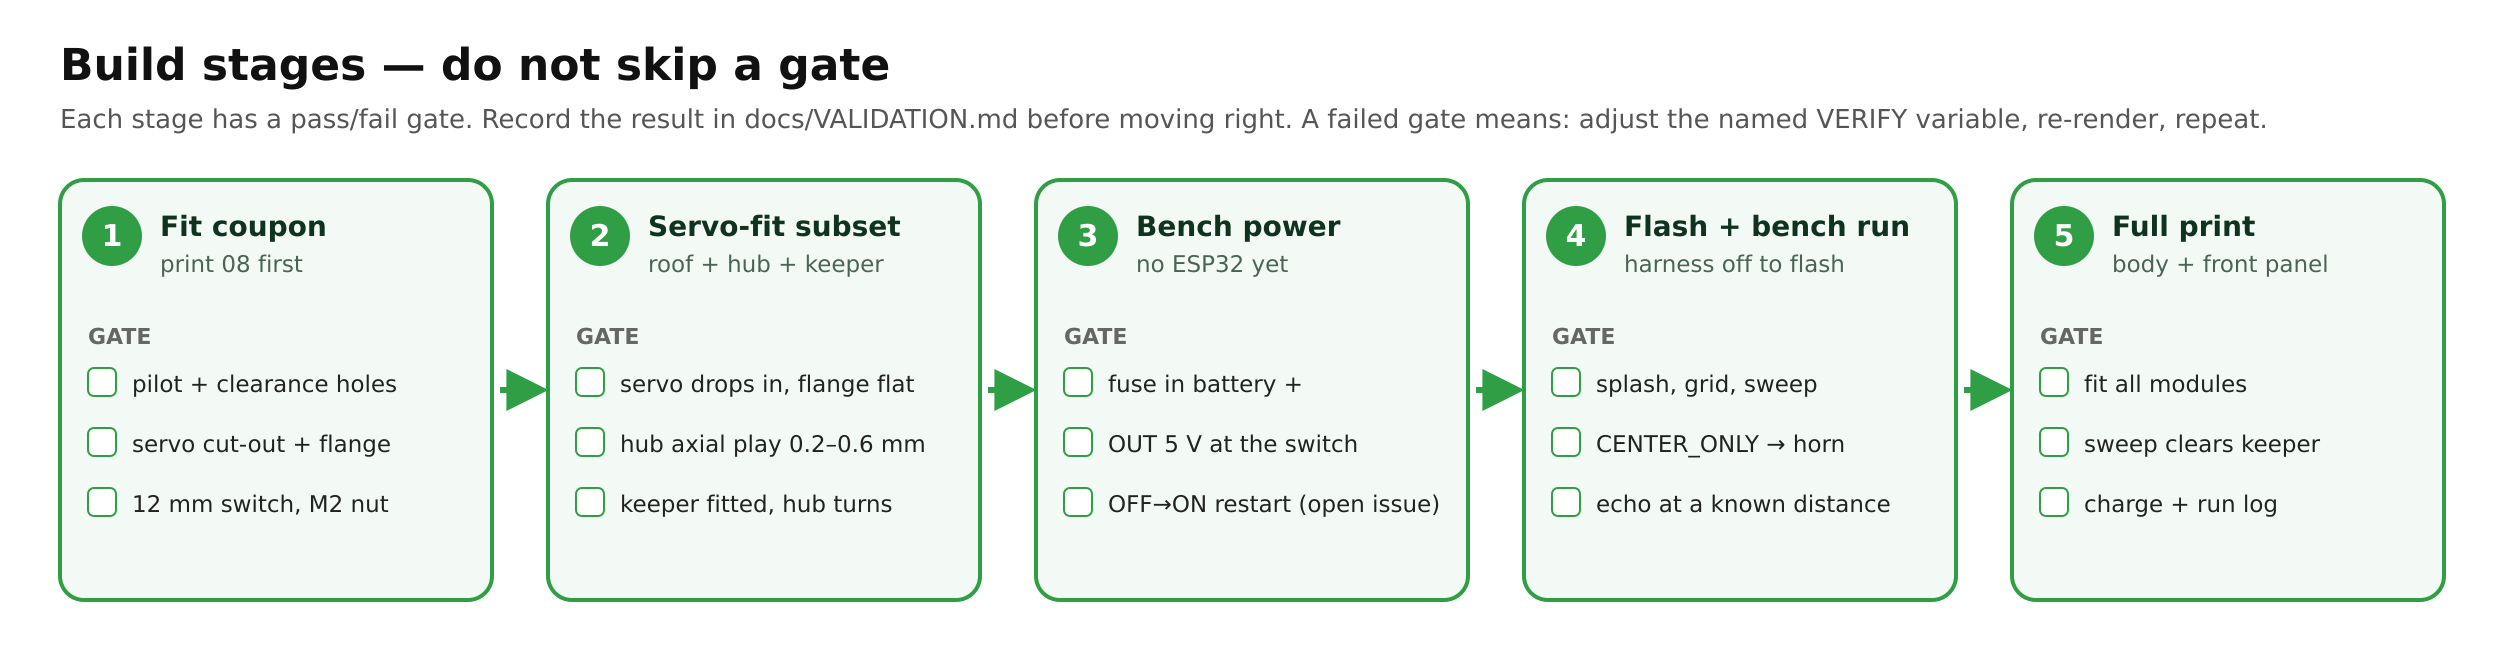
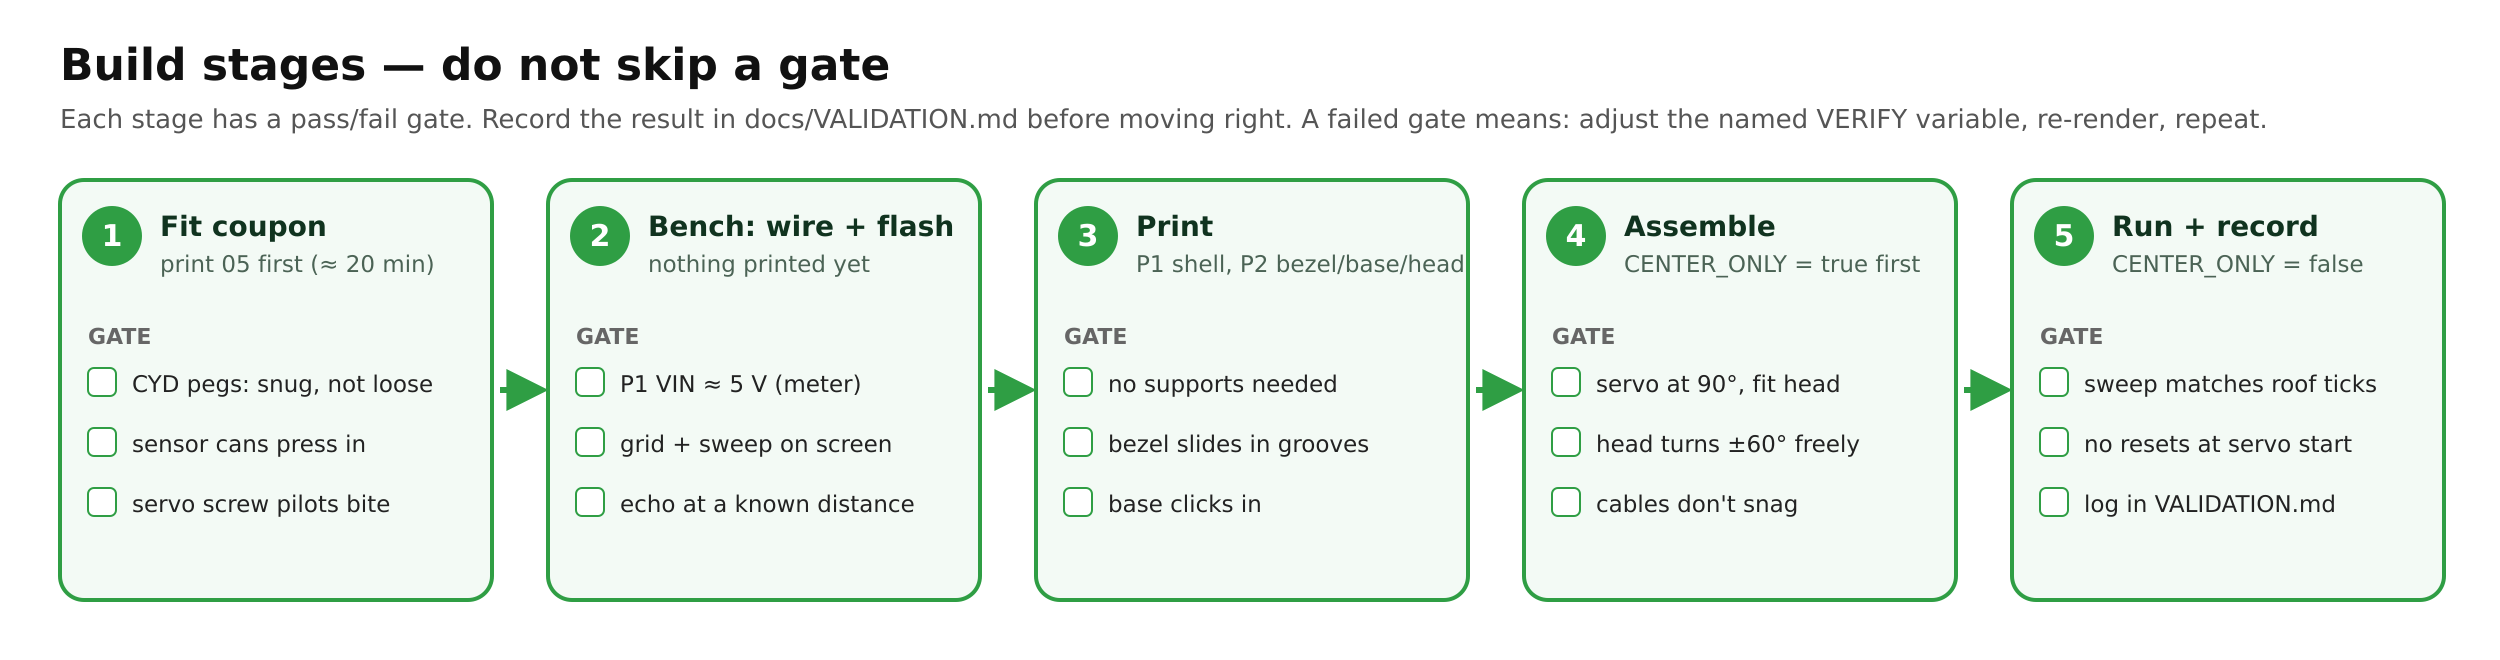
<svg xmlns="http://www.w3.org/2000/svg" viewBox="0 0 1250 330" width="1250" height="330" role="img" aria-label="Build stages with gate checks">
  <defs>
    <marker id="ar" viewBox="0 0 10 10" refX="8" refY="5" markerWidth="7" markerHeight="7" orient="auto">
      <path d="M0,0 L10,5 L0,10 z" fill="#2f9e44" />
    </marker>
  </defs>
  <rect width="1250" height="330" fill="#ffffff" />
  <text x="30" y="40" style="font-family:'DejaVu Sans',Helvetica,Arial,sans-serif;font-size:22px;font-weight:bold" fill="#111">Build stages — do not skip a gate</text>
  <text x="30" y="64" style="font-family:'DejaVu Sans',Helvetica,Arial,sans-serif;font-size:13px" fill="#555">Each stage has a pass/fail gate. Record the result in docs/VALIDATION.md before moving right. A failed gate means: adjust the named VERIFY variable, re-render, repeat.</text>
  <rect x="30" y="90" width="216" height="210" rx="12" fill="#f3faf5" stroke="#2f9e44" stroke-width="2" />
  <circle cx="56" cy="118" r="15" fill="#2f9e44" />
  <text x="56" y="123" text-anchor="middle" style="font-family:'DejaVu Sans',Helvetica,Arial,sans-serif;font-size:15px;font-weight:bold" fill="#fff">1</text>
  <text x="80" y="118" style="font-family:'DejaVu Sans',Helvetica,Arial,sans-serif;font-size:14px;font-weight:bold" fill="#10331f">Fit coupon</text>
-   <text x="80" y="136" style="font-family:'DejaVu Sans',Helvetica,Arial,sans-serif;font-size:11.5px" fill="#4b6355">print 08 first</text>
+   <text x="80" y="136" style="font-family:'DejaVu Sans',Helvetica,Arial,sans-serif;font-size:11.5px" fill="#4b6355">print 05 first (≈ 20 min)</text>
  <text x="44" y="172" style="font-family:'DejaVu Sans',Helvetica,Arial,sans-serif;font-size:11px;font-weight:bold" fill="#666">GATE</text>
  <rect x="44" y="184" width="14" height="14" rx="3" fill="#fff" stroke="#2f9e44" />
-   <text x="66" y="196" style="font-family:'DejaVu Sans',Helvetica,Arial,sans-serif;font-size:11.5px" fill="#222">pilot + clearance holes</text>
+   <text x="66" y="196" style="font-family:'DejaVu Sans',Helvetica,Arial,sans-serif;font-size:11.5px" fill="#222">CYD pegs: snug, not loose</text>
  <rect x="44" y="214" width="14" height="14" rx="3" fill="#fff" stroke="#2f9e44" />
-   <text x="66" y="226" style="font-family:'DejaVu Sans',Helvetica,Arial,sans-serif;font-size:11.5px" fill="#222">servo cut-out + flange</text>
+   <text x="66" y="226" style="font-family:'DejaVu Sans',Helvetica,Arial,sans-serif;font-size:11.5px" fill="#222">sensor cans press in</text>
  <rect x="44" y="244" width="14" height="14" rx="3" fill="#fff" stroke="#2f9e44" />
-   <text x="66" y="256" style="font-family:'DejaVu Sans',Helvetica,Arial,sans-serif;font-size:11.5px" fill="#222">12 mm switch, M2 nut</text>
+   <text x="66" y="256" style="font-family:'DejaVu Sans',Helvetica,Arial,sans-serif;font-size:11.5px" fill="#222">servo screw pilots bite</text>
  <line x1="250" y1="195" x2="270" y2="195" stroke="#2f9e44" stroke-width="3" marker-end="url(#ar)" />
  <rect x="274" y="90" width="216" height="210" rx="12" fill="#f3faf5" stroke="#2f9e44" stroke-width="2" />
  <circle cx="300" cy="118" r="15" fill="#2f9e44" />
  <text x="300" y="123" text-anchor="middle" style="font-family:'DejaVu Sans',Helvetica,Arial,sans-serif;font-size:15px;font-weight:bold" fill="#fff">2</text>
-   <text x="324" y="118" style="font-family:'DejaVu Sans',Helvetica,Arial,sans-serif;font-size:14px;font-weight:bold" fill="#10331f">Servo-fit subset</text>
-   <text x="324" y="136" style="font-family:'DejaVu Sans',Helvetica,Arial,sans-serif;font-size:11.5px" fill="#4b6355">roof + hub + keeper</text>
+   <text x="324" y="118" style="font-family:'DejaVu Sans',Helvetica,Arial,sans-serif;font-size:14px;font-weight:bold" fill="#10331f">Bench: wire + flash</text>
+   <text x="324" y="136" style="font-family:'DejaVu Sans',Helvetica,Arial,sans-serif;font-size:11.5px" fill="#4b6355">nothing printed yet</text>
  <text x="288" y="172" style="font-family:'DejaVu Sans',Helvetica,Arial,sans-serif;font-size:11px;font-weight:bold" fill="#666">GATE</text>
  <rect x="288" y="184" width="14" height="14" rx="3" fill="#fff" stroke="#2f9e44" />
-   <text x="310" y="196" style="font-family:'DejaVu Sans',Helvetica,Arial,sans-serif;font-size:11.5px" fill="#222">servo drops in, flange flat</text>
+   <text x="310" y="196" style="font-family:'DejaVu Sans',Helvetica,Arial,sans-serif;font-size:11.5px" fill="#222">P1 VIN ≈ 5 V (meter)</text>
  <rect x="288" y="214" width="14" height="14" rx="3" fill="#fff" stroke="#2f9e44" />
-   <text x="310" y="226" style="font-family:'DejaVu Sans',Helvetica,Arial,sans-serif;font-size:11.5px" fill="#222">hub axial play 0.2–0.6 mm</text>
+   <text x="310" y="226" style="font-family:'DejaVu Sans',Helvetica,Arial,sans-serif;font-size:11.5px" fill="#222">grid + sweep on screen</text>
  <rect x="288" y="244" width="14" height="14" rx="3" fill="#fff" stroke="#2f9e44" />
-   <text x="310" y="256" style="font-family:'DejaVu Sans',Helvetica,Arial,sans-serif;font-size:11.5px" fill="#222">keeper fitted, hub turns</text>
+   <text x="310" y="256" style="font-family:'DejaVu Sans',Helvetica,Arial,sans-serif;font-size:11.5px" fill="#222">echo at a known distance</text>
  <line x1="494" y1="195" x2="514" y2="195" stroke="#2f9e44" stroke-width="3" marker-end="url(#ar)" />
  <rect x="518" y="90" width="216" height="210" rx="12" fill="#f3faf5" stroke="#2f9e44" stroke-width="2" />
  <circle cx="544" cy="118" r="15" fill="#2f9e44" />
  <text x="544" y="123" text-anchor="middle" style="font-family:'DejaVu Sans',Helvetica,Arial,sans-serif;font-size:15px;font-weight:bold" fill="#fff">3</text>
-   <text x="568" y="118" style="font-family:'DejaVu Sans',Helvetica,Arial,sans-serif;font-size:14px;font-weight:bold" fill="#10331f">Bench power</text>
-   <text x="568" y="136" style="font-family:'DejaVu Sans',Helvetica,Arial,sans-serif;font-size:11.5px" fill="#4b6355">no ESP32 yet</text>
+   <text x="568" y="118" style="font-family:'DejaVu Sans',Helvetica,Arial,sans-serif;font-size:14px;font-weight:bold" fill="#10331f">Print</text>
+   <text x="568" y="136" style="font-family:'DejaVu Sans',Helvetica,Arial,sans-serif;font-size:11.5px" fill="#4b6355">P1 shell, P2 bezel/base/head</text>
  <text x="532" y="172" style="font-family:'DejaVu Sans',Helvetica,Arial,sans-serif;font-size:11px;font-weight:bold" fill="#666">GATE</text>
  <rect x="532" y="184" width="14" height="14" rx="3" fill="#fff" stroke="#2f9e44" />
-   <text x="554" y="196" style="font-family:'DejaVu Sans',Helvetica,Arial,sans-serif;font-size:11.5px" fill="#222">fuse in battery +</text>
+   <text x="554" y="196" style="font-family:'DejaVu Sans',Helvetica,Arial,sans-serif;font-size:11.5px" fill="#222">no supports needed</text>
  <rect x="532" y="214" width="14" height="14" rx="3" fill="#fff" stroke="#2f9e44" />
-   <text x="554" y="226" style="font-family:'DejaVu Sans',Helvetica,Arial,sans-serif;font-size:11.5px" fill="#222">OUT 5 V at the switch</text>
+   <text x="554" y="226" style="font-family:'DejaVu Sans',Helvetica,Arial,sans-serif;font-size:11.5px" fill="#222">bezel slides in grooves</text>
  <rect x="532" y="244" width="14" height="14" rx="3" fill="#fff" stroke="#2f9e44" />
-   <text x="554" y="256" style="font-family:'DejaVu Sans',Helvetica,Arial,sans-serif;font-size:11.5px" fill="#222">OFF→ON restart (open issue)</text>
+   <text x="554" y="256" style="font-family:'DejaVu Sans',Helvetica,Arial,sans-serif;font-size:11.5px" fill="#222">base clicks in</text>
  <line x1="738" y1="195" x2="758" y2="195" stroke="#2f9e44" stroke-width="3" marker-end="url(#ar)" />
  <rect x="762" y="90" width="216" height="210" rx="12" fill="#f3faf5" stroke="#2f9e44" stroke-width="2" />
  <circle cx="788" cy="118" r="15" fill="#2f9e44" />
  <text x="788" y="123" text-anchor="middle" style="font-family:'DejaVu Sans',Helvetica,Arial,sans-serif;font-size:15px;font-weight:bold" fill="#fff">4</text>
-   <text x="812" y="118" style="font-family:'DejaVu Sans',Helvetica,Arial,sans-serif;font-size:14px;font-weight:bold" fill="#10331f">Flash + bench run</text>
-   <text x="812" y="136" style="font-family:'DejaVu Sans',Helvetica,Arial,sans-serif;font-size:11.5px" fill="#4b6355">harness off to flash</text>
+   <text x="812" y="118" style="font-family:'DejaVu Sans',Helvetica,Arial,sans-serif;font-size:14px;font-weight:bold" fill="#10331f">Assemble</text>
+   <text x="812" y="136" style="font-family:'DejaVu Sans',Helvetica,Arial,sans-serif;font-size:11.5px" fill="#4b6355">CENTER_ONLY = true first</text>
  <text x="776" y="172" style="font-family:'DejaVu Sans',Helvetica,Arial,sans-serif;font-size:11px;font-weight:bold" fill="#666">GATE</text>
  <rect x="776" y="184" width="14" height="14" rx="3" fill="#fff" stroke="#2f9e44" />
-   <text x="798" y="196" style="font-family:'DejaVu Sans',Helvetica,Arial,sans-serif;font-size:11.5px" fill="#222">splash, grid, sweep</text>
+   <text x="798" y="196" style="font-family:'DejaVu Sans',Helvetica,Arial,sans-serif;font-size:11.5px" fill="#222">servo at 90°, fit head</text>
  <rect x="776" y="214" width="14" height="14" rx="3" fill="#fff" stroke="#2f9e44" />
-   <text x="798" y="226" style="font-family:'DejaVu Sans',Helvetica,Arial,sans-serif;font-size:11.5px" fill="#222">CENTER_ONLY → horn</text>
+   <text x="798" y="226" style="font-family:'DejaVu Sans',Helvetica,Arial,sans-serif;font-size:11.5px" fill="#222">head turns ±60° freely</text>
  <rect x="776" y="244" width="14" height="14" rx="3" fill="#fff" stroke="#2f9e44" />
-   <text x="798" y="256" style="font-family:'DejaVu Sans',Helvetica,Arial,sans-serif;font-size:11.5px" fill="#222">echo at a known distance</text>
+   <text x="798" y="256" style="font-family:'DejaVu Sans',Helvetica,Arial,sans-serif;font-size:11.5px" fill="#222">cables don't snag</text>
  <line x1="982" y1="195" x2="1002" y2="195" stroke="#2f9e44" stroke-width="3" marker-end="url(#ar)" />
  <rect x="1006" y="90" width="216" height="210" rx="12" fill="#f3faf5" stroke="#2f9e44" stroke-width="2" />
  <circle cx="1032" cy="118" r="15" fill="#2f9e44" />
  <text x="1032" y="123" text-anchor="middle" style="font-family:'DejaVu Sans',Helvetica,Arial,sans-serif;font-size:15px;font-weight:bold" fill="#fff">5</text>
-   <text x="1056" y="118" style="font-family:'DejaVu Sans',Helvetica,Arial,sans-serif;font-size:14px;font-weight:bold" fill="#10331f">Full print</text>
-   <text x="1056" y="136" style="font-family:'DejaVu Sans',Helvetica,Arial,sans-serif;font-size:11.5px" fill="#4b6355">body + front panel</text>
+   <text x="1056" y="118" style="font-family:'DejaVu Sans',Helvetica,Arial,sans-serif;font-size:14px;font-weight:bold" fill="#10331f">Run + record</text>
+   <text x="1056" y="136" style="font-family:'DejaVu Sans',Helvetica,Arial,sans-serif;font-size:11.5px" fill="#4b6355">CENTER_ONLY = false</text>
  <text x="1020" y="172" style="font-family:'DejaVu Sans',Helvetica,Arial,sans-serif;font-size:11px;font-weight:bold" fill="#666">GATE</text>
  <rect x="1020" y="184" width="14" height="14" rx="3" fill="#fff" stroke="#2f9e44" />
-   <text x="1042" y="196" style="font-family:'DejaVu Sans',Helvetica,Arial,sans-serif;font-size:11.5px" fill="#222">fit all modules</text>
+   <text x="1042" y="196" style="font-family:'DejaVu Sans',Helvetica,Arial,sans-serif;font-size:11.5px" fill="#222">sweep matches roof ticks</text>
  <rect x="1020" y="214" width="14" height="14" rx="3" fill="#fff" stroke="#2f9e44" />
-   <text x="1042" y="226" style="font-family:'DejaVu Sans',Helvetica,Arial,sans-serif;font-size:11.5px" fill="#222">sweep clears keeper</text>
+   <text x="1042" y="226" style="font-family:'DejaVu Sans',Helvetica,Arial,sans-serif;font-size:11.5px" fill="#222">no resets at servo start</text>
  <rect x="1020" y="244" width="14" height="14" rx="3" fill="#fff" stroke="#2f9e44" />
-   <text x="1042" y="256" style="font-family:'DejaVu Sans',Helvetica,Arial,sans-serif;font-size:11.5px" fill="#222">charge + run log</text>
+   <text x="1042" y="256" style="font-family:'DejaVu Sans',Helvetica,Arial,sans-serif;font-size:11.5px" fill="#222">log in VALIDATION.md</text>
</svg>
